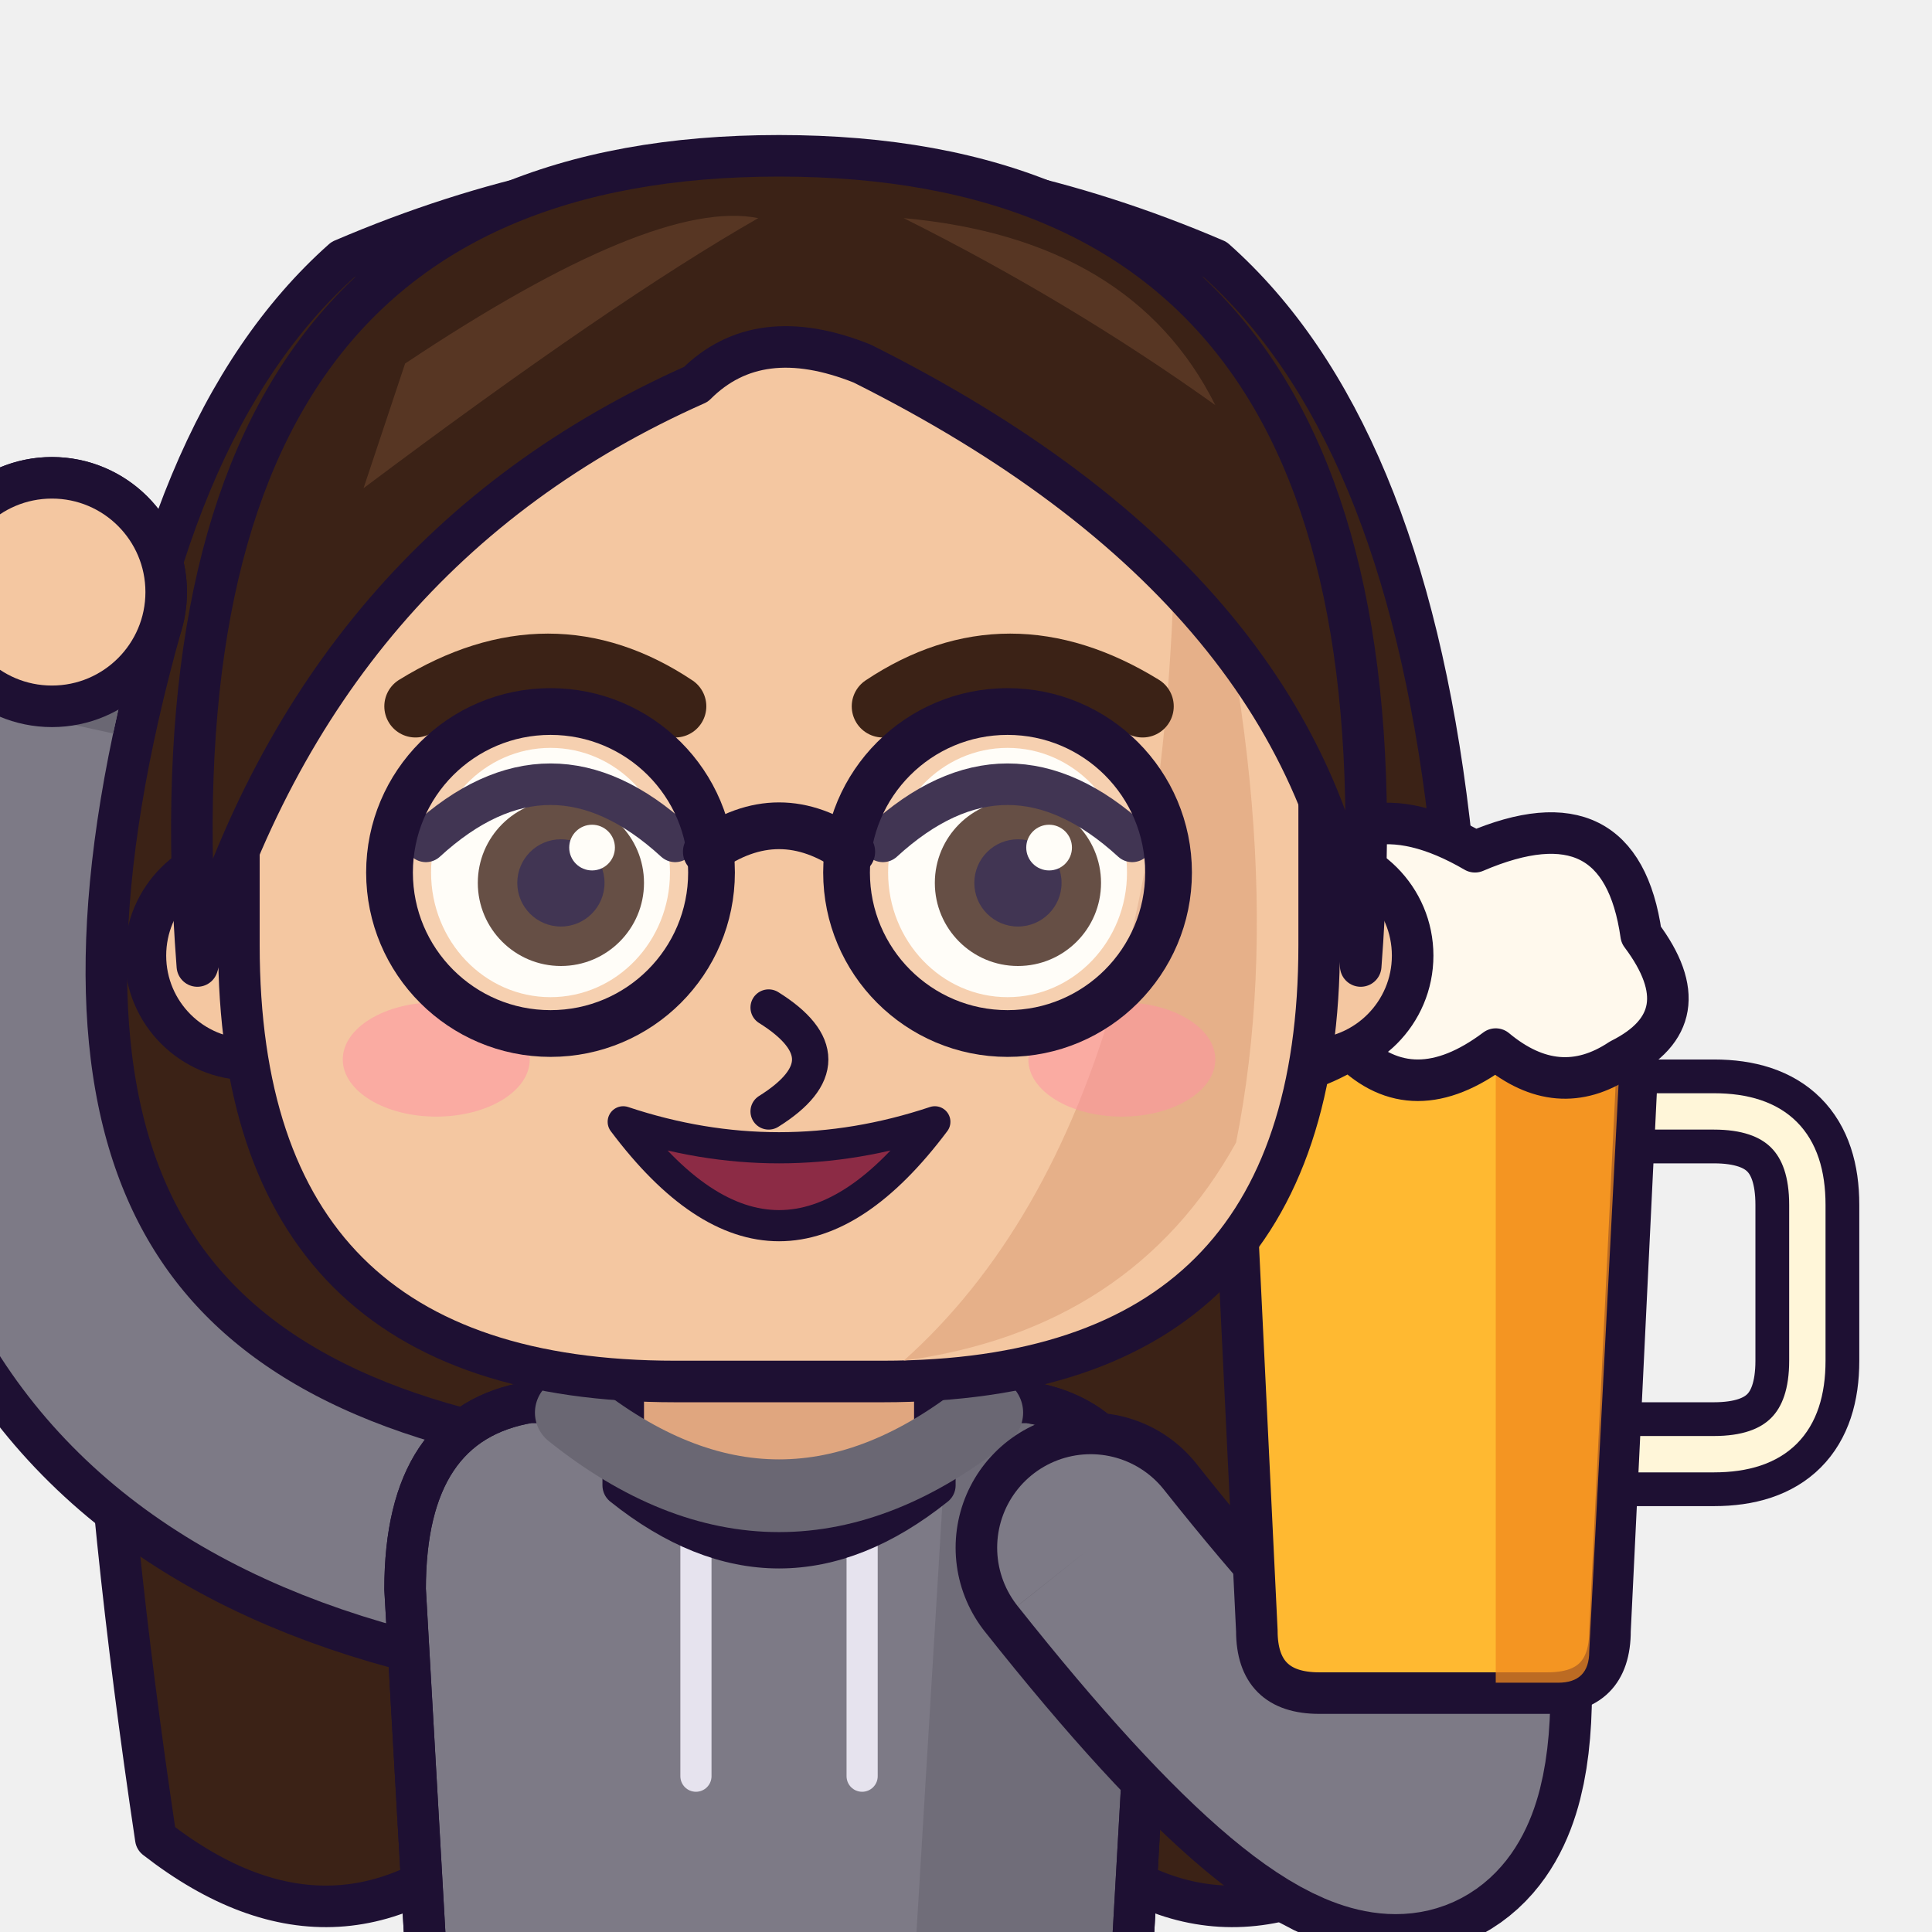
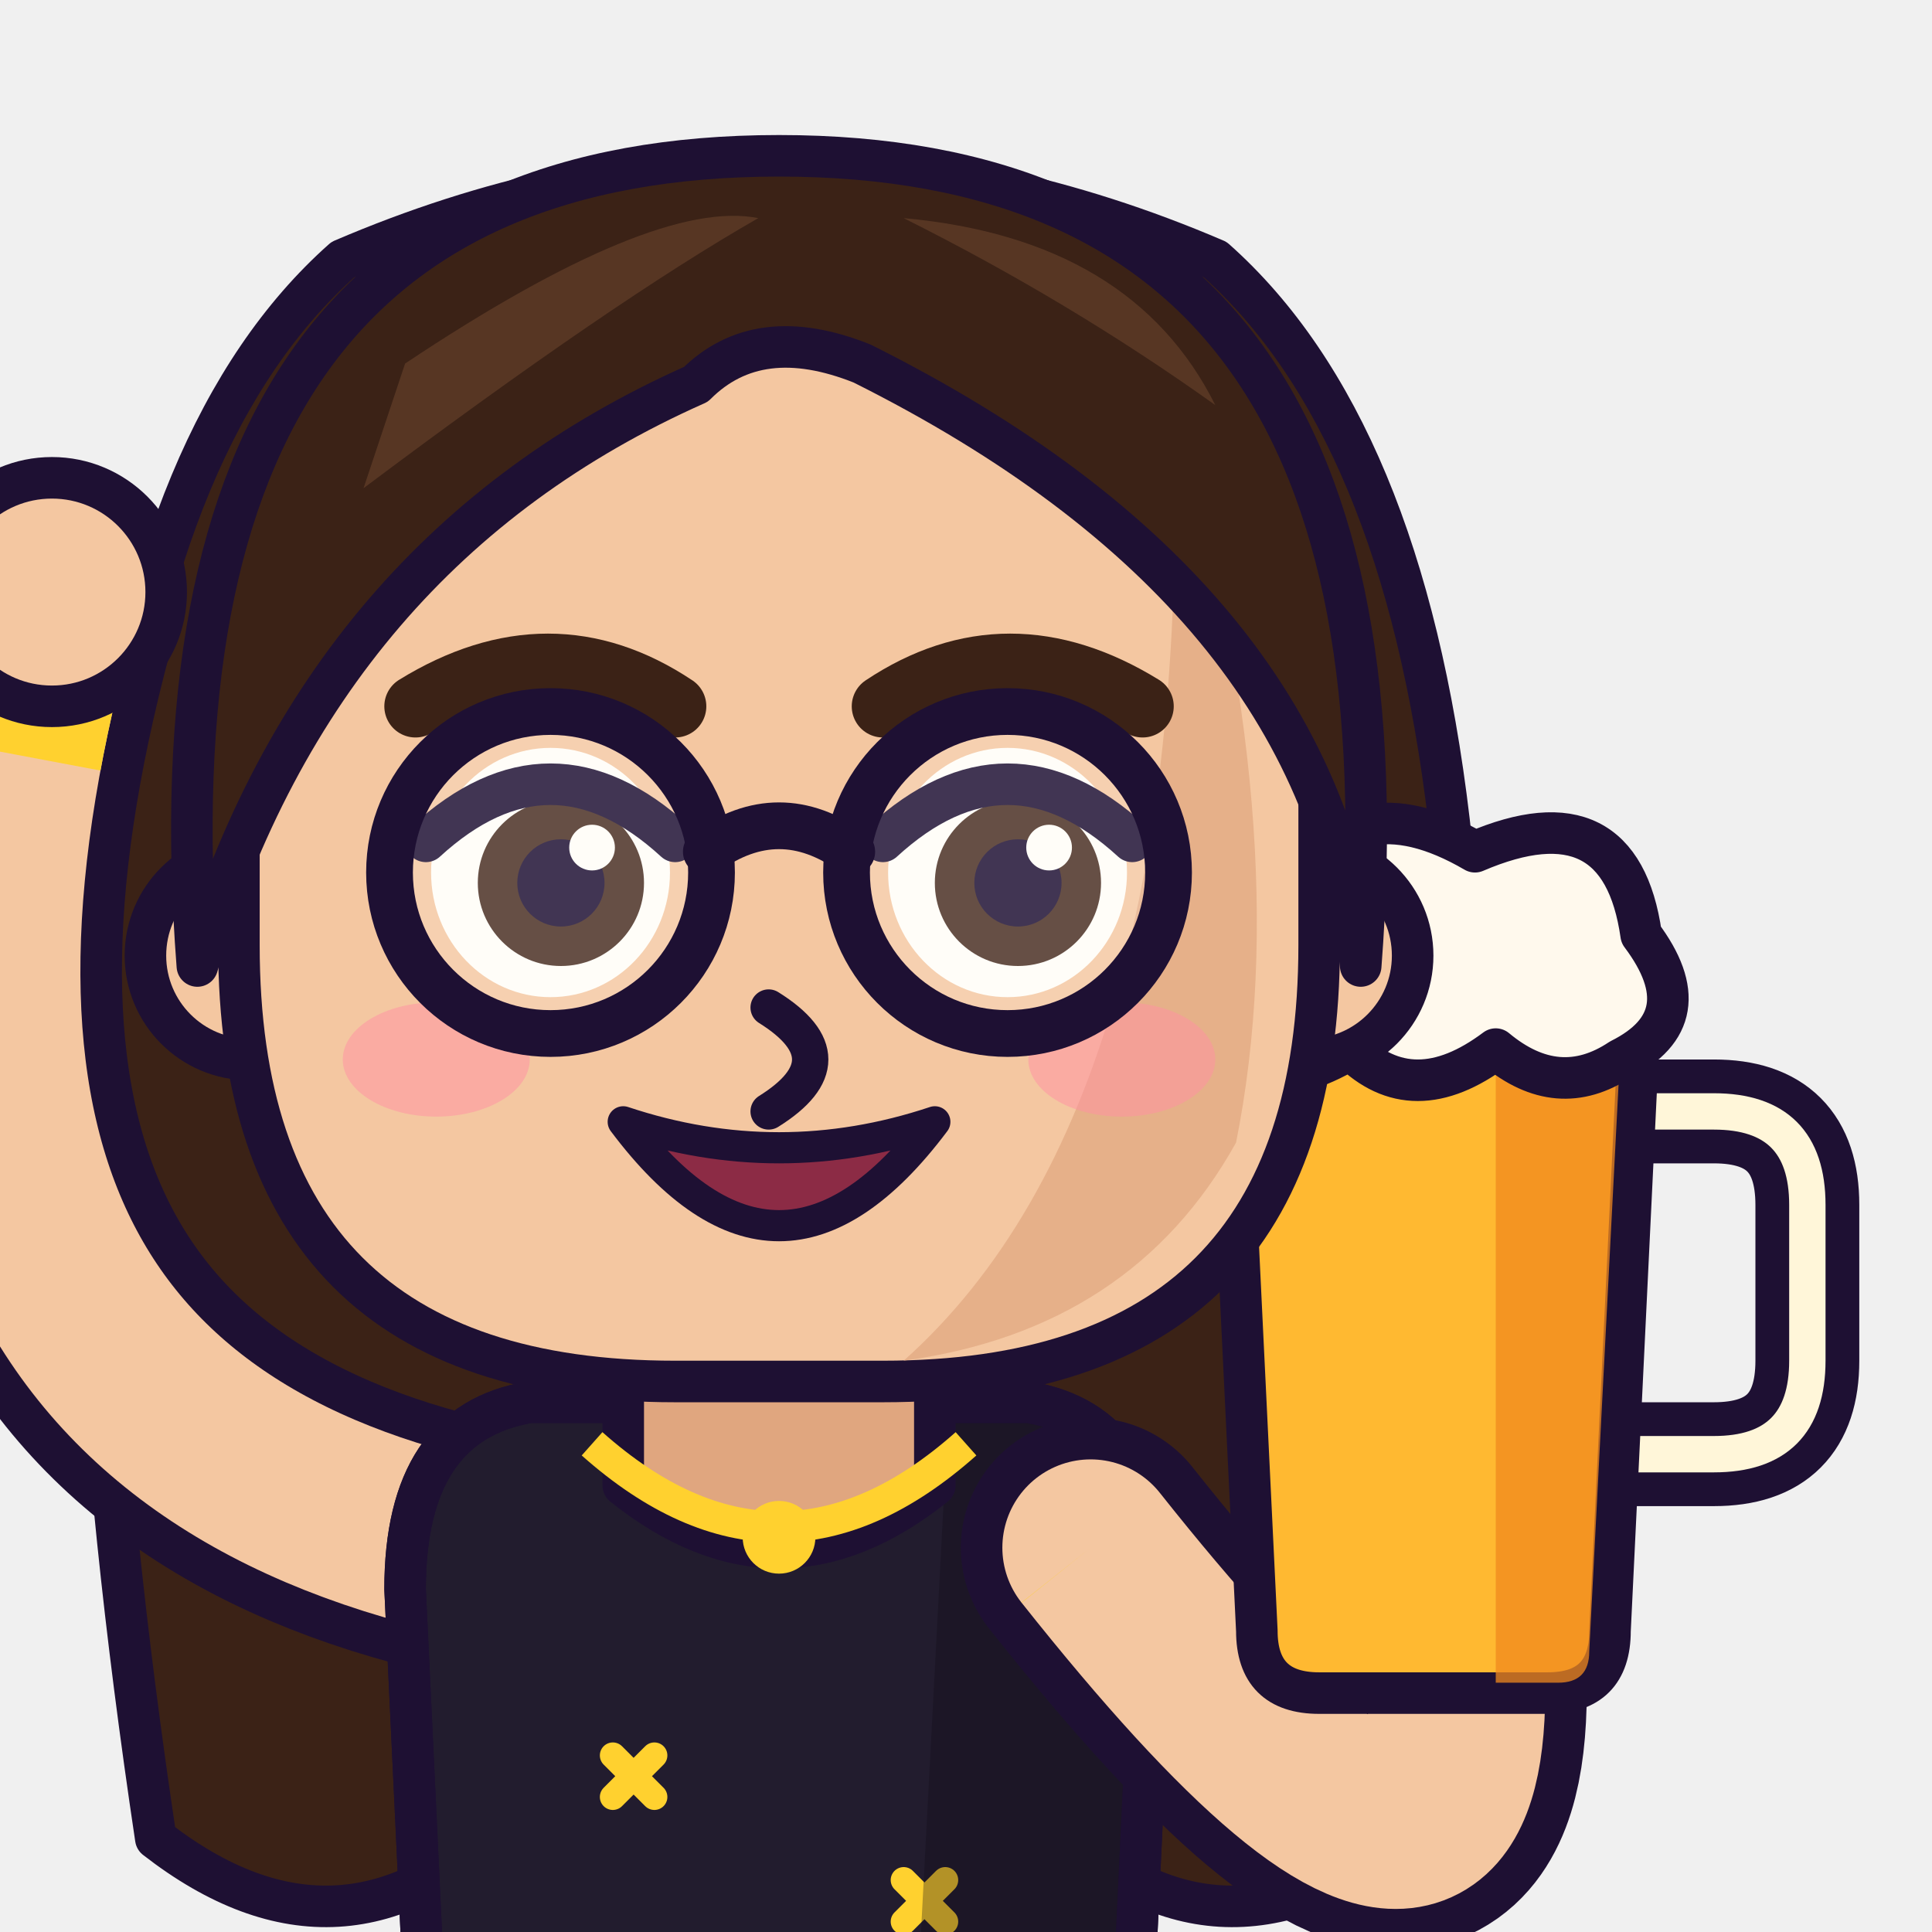
<svg xmlns="http://www.w3.org/2000/svg" viewBox="55 87 186 186" role="img" aria-label="Pili">
  <path d="M70 264Q52 144 88 112Q130 94 172 112Q208 144 190 264Q172 278 156 262H104Q88 278 70 264Z" fill="#3B2216" stroke="#1E1033" stroke-width="4" stroke-linejoin="round" stroke-linecap="round" />
  <ellipse cx="130" cy="410" rx="65" ry="7" fill="#1E1033" opacity="0.28" />
-   <path d="M100 318L97 396H127L125 344L125 318Z" fill="#2A2733" stroke="#1E1033" stroke-width="4" stroke-linejoin="round" stroke-linecap="round" />
-   <path d="M160 318L163 396H133L135 344L135 318Z" fill="#2A2733" stroke="#1E1033" stroke-width="4" stroke-linejoin="round" stroke-linecap="round" />
-   <path d="M137 346L141 394H161L157 324Z" fill="#16141C" opacity="0.55" />
-   <path d="M123 408v-13q0 -7 -7 -7h-12q-18.6 3 -28 14q-2 3 0 6z" fill="#FFFFFF" stroke="#1E1033" stroke-width="4" stroke-linejoin="round" stroke-linecap="round" />
-   <path d="M137 408v-13q0 -7 7 -7h12q18.6 3 28 14q2 3 0 6z" fill="#FFFFFF" stroke="#1E1033" stroke-width="4" stroke-linejoin="round" stroke-linecap="round" />
-   <path d="M100 236Q38 222 60 144" fill="none" stroke="#1E1033" stroke-width="26" stroke-linecap="round" />
-   <path d="M100 236Q38 222 60 144" fill="none" stroke="#7D7A86" stroke-width="18" stroke-linecap="round" />
-   <path d="M100 236Q38 222 60 144" fill="none" stroke="#6A6773" stroke-width="18" stroke-linecap="butt" stroke-dasharray="0 104 14 400" />
+   <path d="M101 364h20v38h-20z" fill="#2A1F3D" stroke="#1E1033" stroke-width="4" stroke-linejoin="round" stroke-linecap="round" />
+   <path d="M139 364h20v38h-20z" fill="#2A1F3D" stroke="#1E1033" stroke-width="4" stroke-linejoin="round" stroke-linecap="round" />
+   <path d="M100 318L98 368H126L125 344L125 318Z" fill="#F4C7A1" stroke="#1E1033" stroke-width="4" stroke-linejoin="round" stroke-linecap="round" />
+   <path d="M160 318L162 368H134L135 344L135 318Z" fill="#F4C7A1" stroke="#1E1033" stroke-width="4" stroke-linejoin="round" stroke-linecap="round" />
+   <path d="M137 346L142 366H160L157 324Z" fill="#E0A67F" opacity="0.55" />
+   <path d="M122 408v-13q0 -7 -7 -7h-12q-18.6 3 -28 14q-2 3 0 6z" fill="#2A1F3D" stroke="#1E1033" stroke-width="4" stroke-linejoin="round" stroke-linecap="round" />
+   <path d="M138 408v-13q0 -7 7 -7h12q18.6 3 28 14q2 3 0 6z" fill="#2A1F3D" stroke="#1E1033" stroke-width="4" stroke-linejoin="round" stroke-linecap="round" />
+   <path d="M100 236Q38 222 60 144" fill="none" stroke="#1E1033" stroke-width="25" stroke-linecap="round" />
+   <path d="M100 236Q38 222 60 144" fill="none" stroke="#F4C7A1" stroke-width="17" stroke-linecap="round" />
+   <path d="M100 236Q38 222 60 144" fill="none" stroke="#FFD12F" stroke-width="17" stroke-linecap="butt" stroke-dasharray="0 100 14 400" />
  <circle cx="60" cy="144" r="11" fill="#F4C7A1" stroke="#1E1033" stroke-width="4" stroke-linejoin="round" stroke-linecap="round" />
  <clipPath id="torso">
-     <path d="M106 222Q94 224 94 240L99 328Q130 334 161 328L166 240Q166 224 154 222Z" />
+     <path d="M106 222Q94 224 94 240L99 346Q130 352 161 346L166 240Q166 224 154 222Z" />
  </clipPath>
-   <path d="M106 222Q94 224 94 240L99 328Q130 334 161 328L166 240Q166 224 154 222Z" fill="#7D7A86" stroke="#1E1033" stroke-width="4" stroke-linejoin="round" stroke-linecap="round" />
+   <path d="M106 222Q94 224 94 240L99 346Q130 352 161 346L166 240Q166 224 154 222Z" fill="#221C2E" stroke="#1E1033" stroke-width="4" stroke-linejoin="round" stroke-linecap="round" />
  <g clip-path="url(#torso)">
-     <path d="M100 288h60l6 30h-72z" fill="#6A6773" opacity="1" />
-     <path d="M122 228v30M138 228v30" fill="none" stroke="#E6E3EE" stroke-width="3" stroke-linecap="round" stroke-linejoin="round" />
-     <path d="M146.56 218H172V338H139.3Z" fill="#55525E" opacity="0.32" />
+     <path d="M60 320H200V358H60Z" fill="#FF62AB" opacity="1" />
+     <path d="M108 322l-3 34M130 322v34M152 322l3 34" fill="none" stroke="#C62E7B" stroke-width="3" stroke-linecap="round" stroke-linejoin="round" />
+     <path d="M60 318H200v5H60Z" fill="#FFD12F" opacity="1" />
+     <path d="M114 256l4 4m0 -4l-4 4M142 268l4 4m0 -4l-4 4M126 280l4 4m0 -4l-4 4" fill="none" stroke="#FFD12F" stroke-width="2.5" stroke-linecap="round" stroke-linejoin="round" />
+     <path d="M146.56 218H172V356H139.3Z" fill="#0F0B16" opacity="0.32" />
  </g>
-   <path d="M106 222Q94 224 94 240L99 328Q130 334 161 328L166 240Q166 224 154 222Z" fill="none" stroke="#1E1033" stroke-width="4" stroke-linejoin="round" stroke-linecap="round" />
+   <path d="M106 222Q94 224 94 240L99 346Q130 352 161 346L166 240Q166 224 154 222Z" fill="none" stroke="#1E1033" stroke-width="4" stroke-linejoin="round" stroke-linecap="round" />
  <path d="M115 214h30v16q-15 12 -30 0z" fill="#E0A67F" stroke="#1E1033" stroke-width="4" stroke-linejoin="round" stroke-linecap="round" />
-   <path d="M110 223q20 16 40 0" fill="none" stroke="#6A6773" stroke-width="7" stroke-linecap="round" />
-   <path d="M160 236Q206 294 192 224" fill="none" stroke="#1E1033" stroke-width="26" stroke-linecap="round" />
-   <path d="M160 236Q206 294 192 224" fill="none" stroke="#7D7A86" stroke-width="18" stroke-linecap="round" />
-   <path d="M160 236Q206 294 192 224" fill="none" stroke="#6A6773" stroke-width="18" stroke-linecap="butt" stroke-dasharray="0 104 14 400" />
+   <path d="M112 226q18 16 36 0" fill="none" stroke="#FFD12F" stroke-width="3" />
+   <circle cx="130" cy="235" r="3.5" fill="#FFD12F" />
+   <path d="M160 236Q206 294 192 224" fill="none" stroke="#1E1033" stroke-width="25" stroke-linecap="round" />
+   <path d="M160 236Q206 294 192 224" fill="none" stroke="#F4C7A1" stroke-width="17" stroke-linecap="round" />
+   <path d="M160 236Q206 294 192 224" fill="none" stroke="#FFD12F" stroke-width="17" stroke-linecap="butt" stroke-dasharray="0 100 14 400" />
  <circle cx="192" cy="224" r="11" fill="#F4C7A1" stroke="#1E1033" stroke-width="4" stroke-linejoin="round" stroke-linecap="round" />
  <path d="M211 194h9q9 0 9 9v15q0 9 -9 9h-9" fill="none" stroke="#1E1033" stroke-width="10" />
  <path d="M211 194h9q9 0 9 9v15q0 9 -9 9h-9" fill="none" stroke="#FFF6D9" stroke-width="3.5" />
  <path d="M173 182h40l-3 62q0 6 -6 6h-22q-6 0 -6 -6z" fill="#FFB931" stroke="#1E1033" stroke-width="4" stroke-linejoin="round" stroke-linecap="round" />
  <path d="M199 188h12l-3 58q0 3 -3 3h-6z" fill="#F08A1D" opacity="0.75" />
  <path d="M169 186q-4 -14 10 -13q6 -11 18 -4q14 -6 16 8q6 8 -2 12q-6 4 -12 -1q-8 6 -14 0q-10 6 -16 -2z" fill="#FFF9ED" stroke="#1E1033" stroke-width="4" stroke-linejoin="round" stroke-linecap="round" />
  <circle cx="79" cy="179" r="10" fill="#F4C7A1" stroke="#1E1033" stroke-width="4" stroke-linejoin="round" stroke-linecap="round" />
  <circle cx="181" cy="179" r="10" fill="#F4C7A1" stroke="#1E1033" stroke-width="4" stroke-linejoin="round" stroke-linecap="round" />
  <path d="M120 114h20q42 0 42 42v22q0 42 -42 42h-20q-42 0 -42 -42v-22q0 -42 42 -42z" fill="#F4C7A1" stroke="#1E1033" stroke-width="4" stroke-linejoin="round" stroke-linecap="round" />
  <path d="M168 126Q180 167 174 197Q164 215 142 218Q170 193 168 126Z" fill="#E0A67F" opacity="0.7" />
  <ellipse cx="97" cy="189" rx="9" ry="5.5" fill="#FF8FA3" opacity="0.5" />
  <ellipse cx="163" cy="189" rx="9" ry="5.5" fill="#FF8FA3" opacity="0.5" />
  <ellipse cx="108" cy="171" rx="11.5" ry="12" fill="#FFFDF7" />
  <circle cx="109" cy="172" r="8" fill="#4A2E22" />
  <circle cx="109" cy="172" r="4.2" fill="#1E1033" />
  <circle cx="112" cy="168.6" r="2.2" fill="#FFFDF7" />
  <path d="M96 168Q108 157 120 168" fill="none" stroke="#1E1033" stroke-width="4" stroke-linecap="round" stroke-linejoin="round" />
  <ellipse cx="152" cy="171" rx="11.5" ry="12" fill="#FFFDF7" />
  <circle cx="153" cy="172" r="8" fill="#4A2E22" />
  <circle cx="153" cy="172" r="4.2" fill="#1E1033" />
  <circle cx="156" cy="168.6" r="2.2" fill="#FFFDF7" />
  <path d="M140 168Q152 157 164 168" fill="none" stroke="#1E1033" stroke-width="4" stroke-linecap="round" stroke-linejoin="round" />
  <path d="M120 155Q108 147 95 155" fill="none" stroke="#3B2216" stroke-width="6" stroke-linecap="round" stroke-linejoin="round" />
  <path d="M140 155Q152 147 165 155" fill="none" stroke="#3B2216" stroke-width="6" stroke-linecap="round" stroke-linejoin="round" />
  <path d="M129 184q8 5 0 10" fill="none" stroke="#1E1033" stroke-width="3.5" stroke-linecap="round" stroke-linejoin="round" />
  <path d="M115 195q15 20 30 0q-15 5 -30 0z" fill="#8C2B45" stroke="#1E1033" stroke-width="3" stroke-linejoin="round" stroke-linecap="round" />
  <circle cx="108" cy="171" r="15.5" fill="#FFFFFF" fill-opacity="0.16" stroke="#1E1033" stroke-width="4.5" />
  <circle cx="152" cy="171" r="15.5" fill="#FFFFFF" fill-opacity="0.16" stroke="#1E1033" stroke-width="4.5" />
  <path d="M123 169q7 -5 14 0" fill="none" stroke="#1E1033" stroke-width="4.5" stroke-linecap="round" stroke-linejoin="round" />
  <path d="M74 180Q68 102 130 102Q192 102 186 180Q182 144 138 122Q128 118 122 124Q86 140 74 180Z" fill="#3B2216" stroke="#1E1033" stroke-width="4" stroke-linejoin="round" stroke-linecap="round" />
  <path d="M94 122Q118 106 128 108Q114 116 90 134Z" fill="#5C3A26" opacity="0.85" />
  <path d="M142 108Q164 110 172 126Q158 116 142 108Z" fill="#5C3A26" opacity="0.85" />
</svg>
